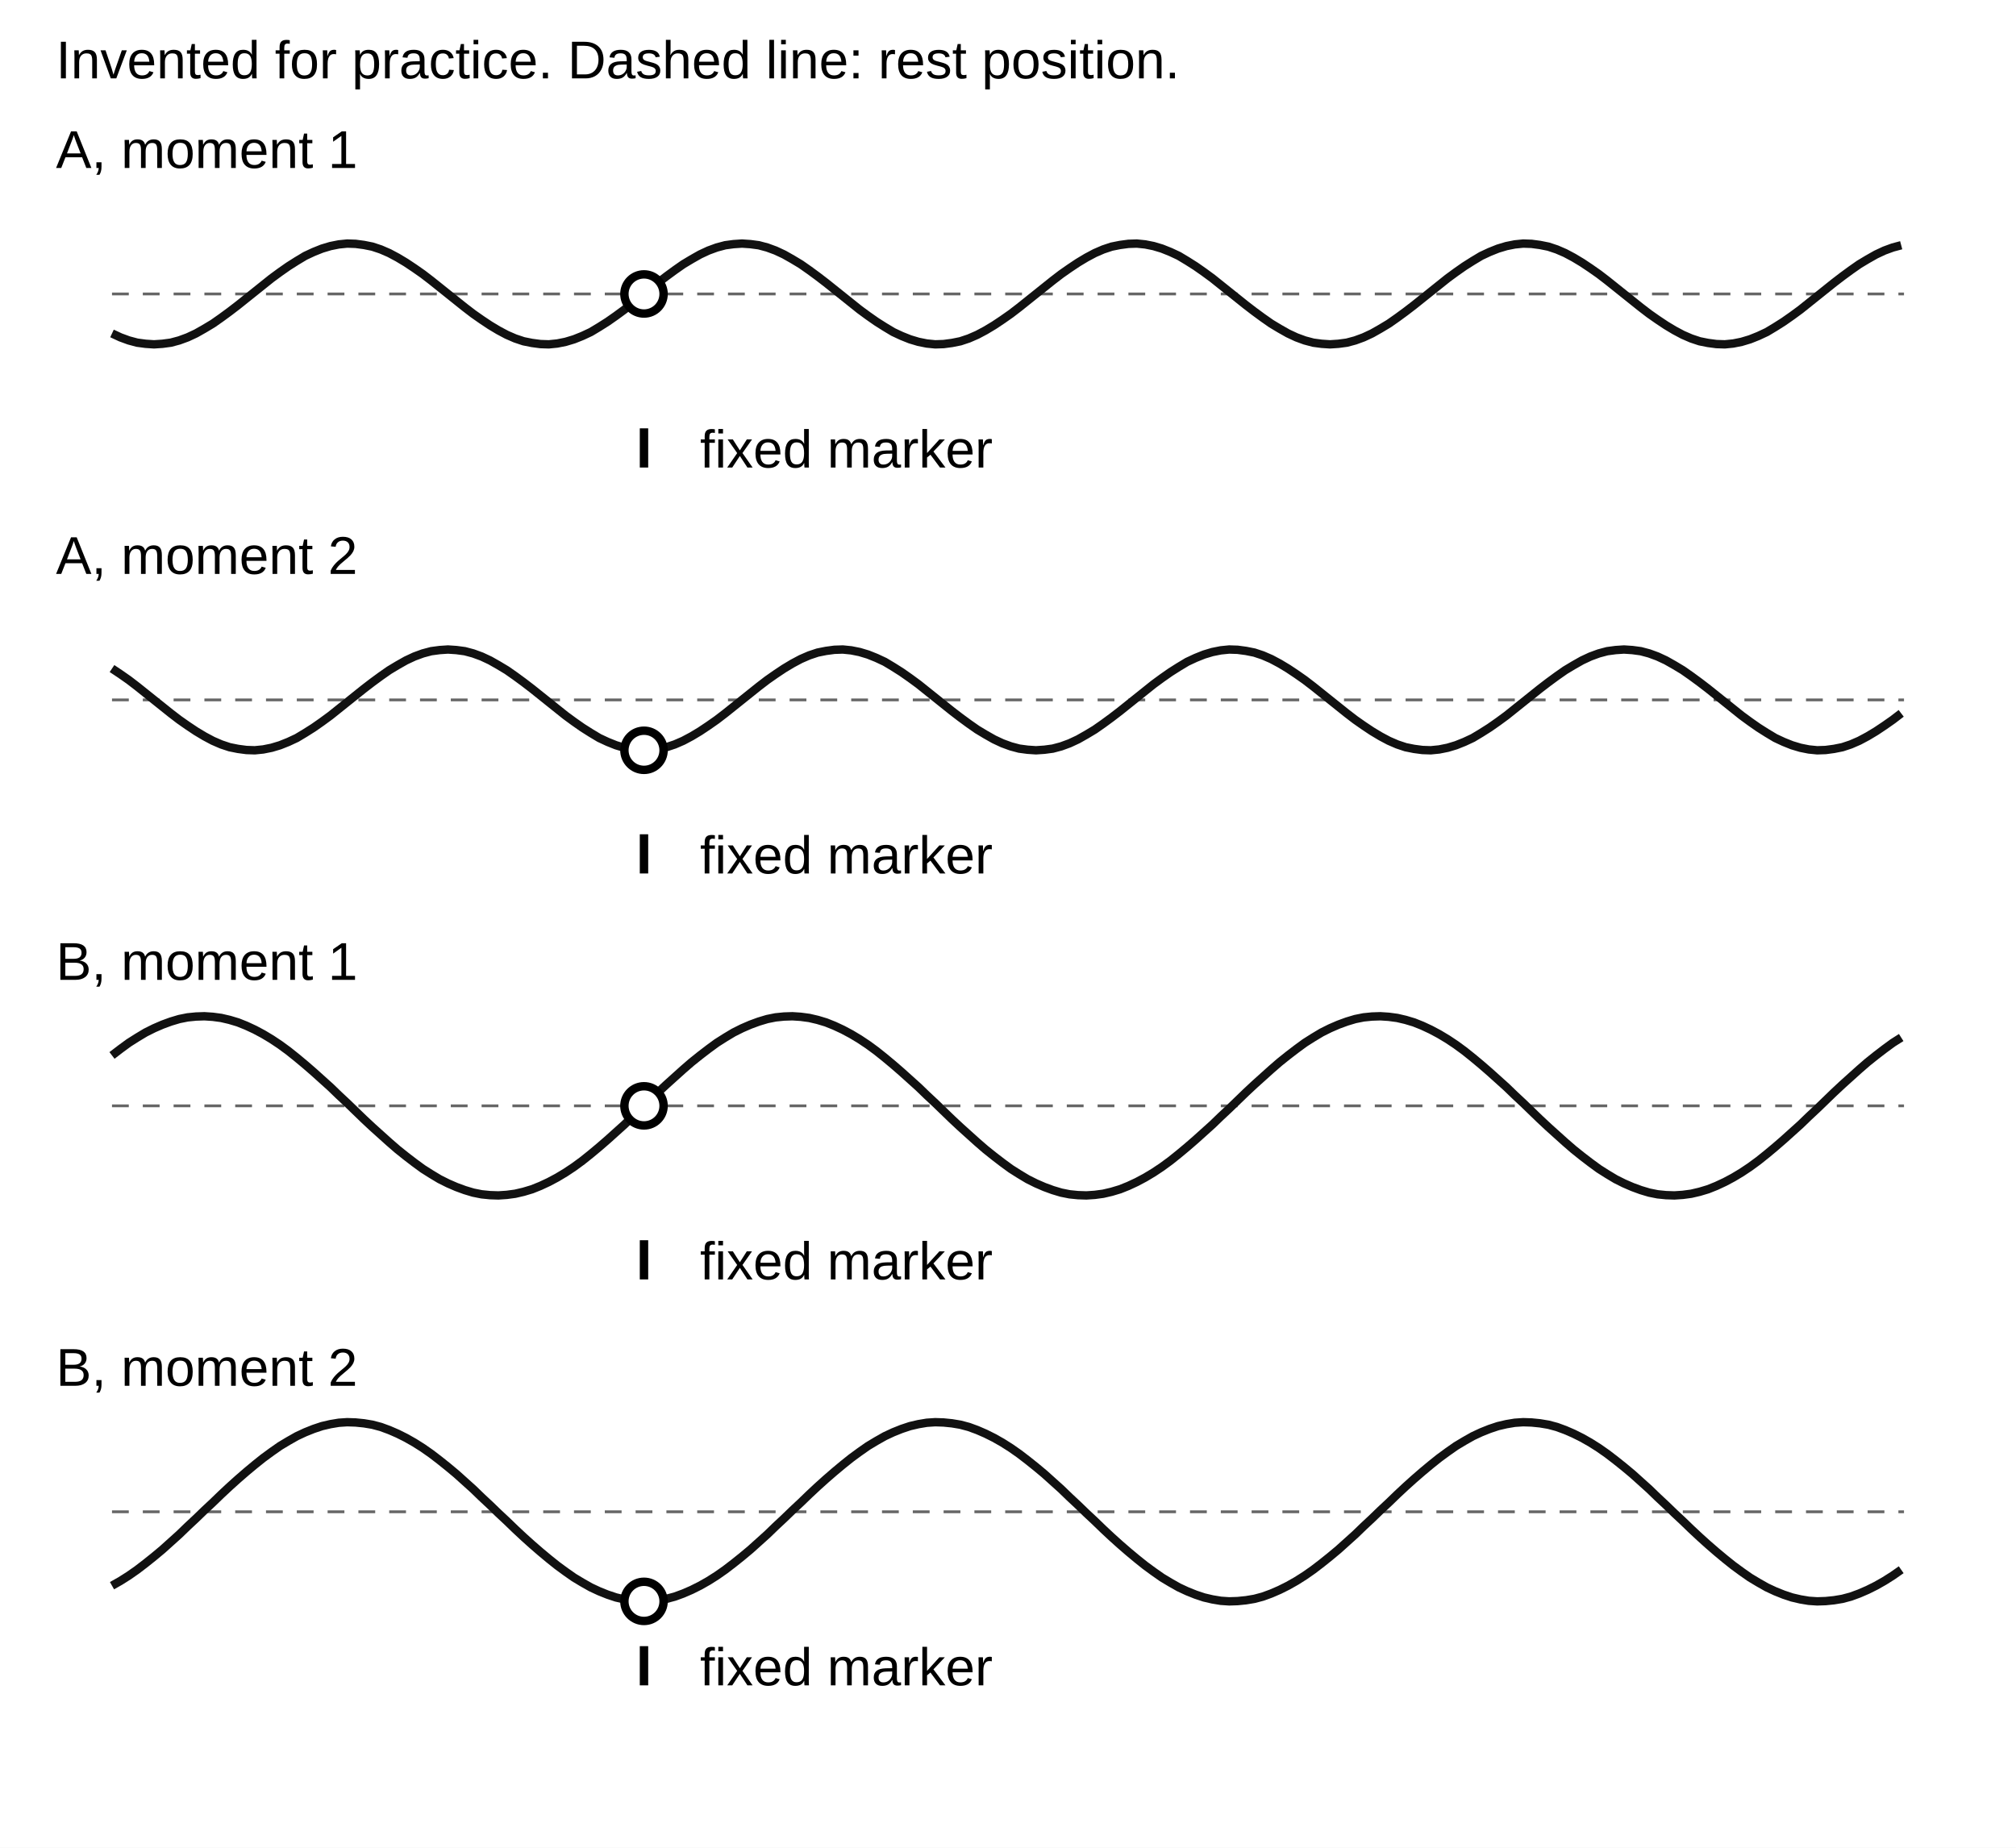
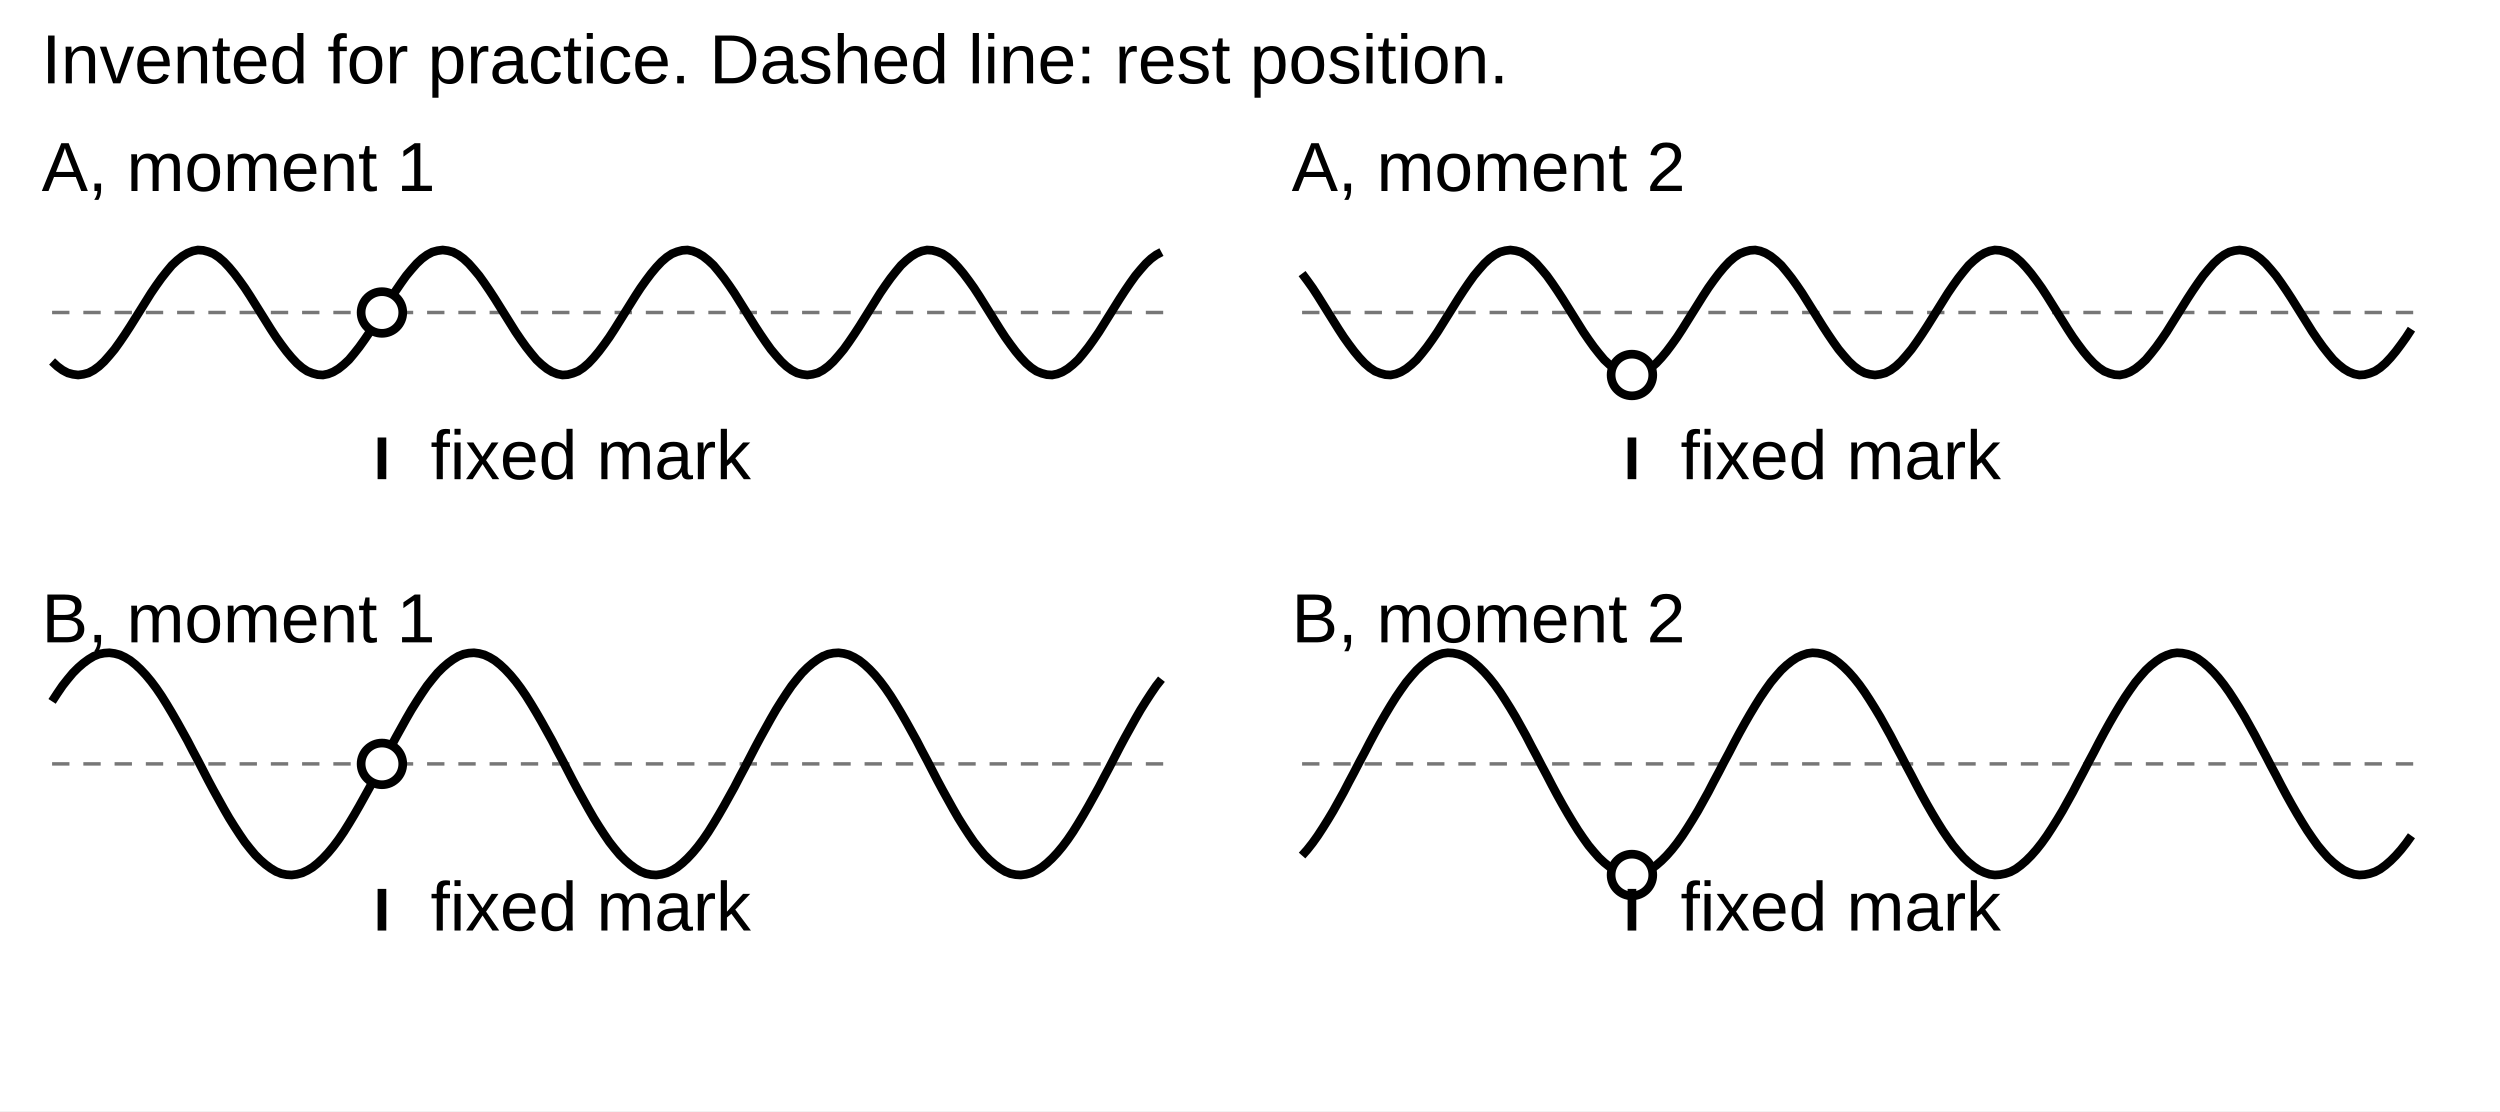
- <svg xmlns="http://www.w3.org/2000/svg" viewBox="0 0 720 660" role="img" aria-label="Original invented observation frames">
+ <svg xmlns="http://www.w3.org/2000/svg" viewBox="0 0 720 320" role="img" aria-label="Original invented observation frames">
  <rect width="100%" height="100%" fill="white" />
-   <g font-family="Arial,sans-serif" font-size="19" fill="black">
-     <text x="20" y="28">Invented for practice. Dashed line: rest position.</text>
-     <text x="20" y="60">A, moment 1</text>
-     <line x1="40" y1="105" x2="680" y2="105" stroke="#666" stroke-dasharray="6 5" />
-     <polyline points="40.0,119.1 43.0,120.5 46.0,121.6 49.0,122.4 52.0,122.8 55.0,123.0 58.0,122.8 61.0,122.4 64.0,121.6 67.0,120.5 70.0,119.1 73.0,117.4 76.0,115.6 79.0,113.5 82.0,111.3 85.0,109.0 88.0,106.6 91.0,104.2 94.0,101.8 97.0,99.4 100.0,97.2 103.0,95.1 106.0,93.2 109.0,91.4 112.0,90.0 115.0,88.8 118.0,87.9 121.0,87.3 124.0,87.0 127.0,87.1 130.0,87.5 133.0,88.1 136.0,89.1 139.0,90.4 142.0,92.0 145.0,93.8 148.0,95.8 151.0,97.9 154.0,100.2 157.0,102.6 160.0,105.0 163.0,107.4 166.0,109.8 169.0,112.1 172.0,114.2 175.0,116.2 178.0,118.0 181.0,119.6 184.0,120.9 187.0,121.9 190.0,122.5 193.0,122.9 196.0,123.0 199.0,122.7 202.0,122.1 205.0,121.2 208.0,120.0 211.0,118.6 214.0,116.8 217.0,114.9 220.0,112.8 223.0,110.6 226.0,108.2 229.0,105.8 232.0,103.4 235.0,101.0 238.0,98.7 241.0,96.5 244.0,94.4 247.0,92.6 250.0,90.9 253.0,89.5 256.0,88.4 259.0,87.6 262.0,87.2 265.0,87.0 268.0,87.2 271.0,87.6 274.0,88.4 277.0,89.5 280.0,90.9 283.0,92.6 286.0,94.4 289.0,96.5 292.0,98.7 295.0,101.0 298.0,103.4 301.0,105.8 304.0,108.2 307.0,110.6 310.0,112.8 313.0,114.9 316.0,116.8 319.0,118.6 322.0,120.0 325.0,121.2 328.0,122.1 331.0,122.7 334.0,123.0 337.0,122.9 340.0,122.5 343.0,121.9 346.0,120.9 349.0,119.6 352.0,118.0 355.0,116.2 358.0,114.2 361.0,112.1 364.0,109.8 367.0,107.4 370.0,105.0 373.0,102.6 376.0,100.2 379.0,97.9 382.0,95.8 385.0,93.8 388.0,92.0 391.0,90.4 394.0,89.1 397.0,88.1 400.0,87.5 403.0,87.1 406.0,87.0 409.0,87.3 412.0,87.9 415.0,88.8 418.0,90.0 421.0,91.4 424.0,93.2 427.0,95.1 430.0,97.2 433.0,99.4 436.0,101.8 439.0,104.2 442.0,106.6 445.0,109.0 448.0,111.3 451.0,113.5 454.0,115.6 457.0,117.4 460.0,119.1 463.0,120.5 466.0,121.6 469.0,122.4 472.0,122.8 475.0,123.0 478.0,122.8 481.0,122.4 484.0,121.6 487.0,120.5 490.0,119.1 493.0,117.4 496.0,115.6 499.0,113.5 502.0,111.3 505.0,109.0 508.0,106.6 511.0,104.2 514.0,101.8 517.0,99.4 520.0,97.2 523.0,95.1 526.0,93.2 529.0,91.4 532.0,90.0 535.0,88.8 538.0,87.9 541.0,87.3 544.0,87.0 547.0,87.1 550.0,87.5 553.0,88.1 556.0,89.1 559.0,90.4 562.0,92.0 565.0,93.8 568.0,95.8 571.0,97.9 574.0,100.2 577.0,102.6 580.0,105.0 583.0,107.4 586.0,109.8 589.0,112.1 592.0,114.2 595.0,116.2 598.0,118.0 601.0,119.6 604.0,120.9 607.0,121.9 610.0,122.5 613.0,122.9 616.0,123.0 619.0,122.7 622.0,122.1 625.0,121.2 628.0,120.0 631.0,118.6 634.0,116.8 637.0,114.9 640.0,112.8 643.0,110.6 646.0,108.2 649.0,105.8 652.0,103.4 655.0,101.0 658.0,98.7 661.0,96.5 664.0,94.4 667.0,92.6 670.0,90.9 673.0,89.5 676.0,88.4 679.0,87.6" fill="none" stroke="#111" stroke-width="3" />
-     <circle cx="230" cy="105.0" r="7" fill="white" stroke="black" stroke-width="3" />
-     <line x1="230" y1="153" x2="230" y2="167" stroke="black" stroke-width="3" />
-     <text x="250" y="167">fixed marker</text>
-     <text x="20" y="205">A, moment 2</text>
-     <line x1="40" y1="250" x2="680" y2="250" stroke="#666" stroke-dasharray="6 5" />
-     <polyline points="40.0,238.8 43.0,240.8 46.0,242.9 49.0,245.2 52.0,247.6 55.0,250.0 58.0,252.4 61.0,254.8 64.0,257.1 67.0,259.2 70.0,261.2 73.0,263.0 76.0,264.6 79.0,265.9 82.0,266.9 85.0,267.5 88.0,267.9 91.0,268.0 94.0,267.7 97.0,267.1 100.0,266.2 103.0,265.0 106.0,263.6 109.0,261.8 112.0,259.9 115.0,257.8 118.0,255.6 121.0,253.2 124.0,250.8 127.0,248.4 130.0,246.0 133.0,243.7 136.0,241.5 139.0,239.4 142.0,237.6 145.0,235.9 148.0,234.5 151.0,233.4 154.0,232.6 157.0,232.2 160.0,232.0 163.0,232.2 166.0,232.6 169.0,233.4 172.0,234.5 175.0,235.9 178.0,237.6 181.0,239.4 184.0,241.5 187.0,243.7 190.0,246.0 193.0,248.4 196.0,250.8 199.0,253.2 202.0,255.6 205.0,257.8 208.0,259.9 211.0,261.8 214.0,263.6 217.0,265.0 220.0,266.2 223.0,267.1 226.0,267.7 229.0,268.0 232.0,267.9 235.0,267.5 238.0,266.9 241.0,265.9 244.0,264.6 247.0,263.0 250.0,261.2 253.0,259.2 256.0,257.1 259.0,254.8 262.0,252.4 265.0,250.0 268.0,247.6 271.0,245.2 274.0,242.9 277.0,240.8 280.0,238.8 283.0,237.0 286.0,235.4 289.0,234.1 292.0,233.1 295.0,232.5 298.0,232.1 301.0,232.0 304.0,232.3 307.0,232.9 310.0,233.8 313.0,235.0 316.0,236.4 319.0,238.2 322.0,240.1 325.0,242.2 328.0,244.4 331.0,246.8 334.0,249.2 337.0,251.6 340.0,254.0 343.0,256.3 346.0,258.5 349.0,260.6 352.0,262.4 355.0,264.1 358.0,265.5 361.0,266.6 364.0,267.4 367.0,267.8 370.0,268.0 373.0,267.8 376.0,267.4 379.0,266.6 382.0,265.5 385.0,264.1 388.0,262.4 391.0,260.6 394.0,258.5 397.0,256.3 400.0,254.0 403.0,251.6 406.0,249.2 409.0,246.8 412.0,244.4 415.0,242.2 418.0,240.1 421.0,238.2 424.0,236.4 427.0,235.0 430.0,233.8 433.0,232.9 436.0,232.3 439.0,232.0 442.0,232.1 445.0,232.5 448.0,233.1 451.0,234.1 454.0,235.4 457.0,237.0 460.0,238.8 463.0,240.8 466.0,242.9 469.0,245.2 472.0,247.6 475.0,250.0 478.0,252.4 481.0,254.8 484.0,257.1 487.0,259.2 490.0,261.2 493.0,263.0 496.0,264.6 499.0,265.9 502.0,266.9 505.0,267.5 508.0,267.9 511.0,268.0 514.0,267.7 517.0,267.1 520.0,266.2 523.0,265.0 526.0,263.6 529.0,261.8 532.0,259.9 535.0,257.8 538.0,255.6 541.0,253.2 544.0,250.8 547.0,248.4 550.0,246.0 553.0,243.7 556.0,241.5 559.0,239.4 562.0,237.6 565.0,235.9 568.0,234.5 571.0,233.4 574.0,232.6 577.0,232.2 580.0,232.0 583.0,232.2 586.0,232.6 589.0,233.4 592.0,234.5 595.0,235.9 598.0,237.6 601.0,239.4 604.0,241.5 607.0,243.7 610.0,246.0 613.0,248.4 616.0,250.8 619.0,253.2 622.0,255.6 625.0,257.8 628.0,259.9 631.0,261.8 634.0,263.6 637.0,265.0 640.0,266.2 643.0,267.1 646.0,267.7 649.0,268.0 652.0,267.9 655.0,267.5 658.0,266.9 661.0,265.9 664.0,264.6 667.0,263.0 670.0,261.2 673.0,259.2 676.0,257.1 679.0,254.8" fill="none" stroke="#111" stroke-width="3" />
-     <circle cx="230" cy="268.0" r="7" fill="white" stroke="black" stroke-width="3" />
-     <line x1="230" y1="298" x2="230" y2="312" stroke="black" stroke-width="3" />
-     <text x="250" y="312">fixed marker</text>
-     <text x="20" y="350">B, moment 1</text>
-     <line x1="40" y1="395" x2="680" y2="395" stroke="#666" stroke-dasharray="6 5" />
-     <polyline points="40.0,377.0 43.0,374.7 46.0,372.5 49.0,370.6 52.0,368.8 55.0,367.3 58.0,366.0 61.0,364.9 64.0,364.0 67.0,363.4 70.0,363.1 73.0,363.0 76.0,363.2 79.0,363.6 82.0,364.3 85.0,365.2 88.0,366.4 91.0,367.8 94.0,369.4 97.0,371.2 100.0,373.2 103.0,375.4 106.0,377.8 109.0,380.3 112.0,382.9 115.0,385.6 118.0,388.3 121.0,391.2 124.0,394.0 127.0,396.9 130.0,399.8 133.0,402.6 136.0,405.3 139.0,408.0 142.0,410.6 145.0,413.0 148.0,415.3 151.0,417.5 154.0,419.4 157.0,421.2 160.0,422.7 163.0,424.0 166.0,425.1 169.0,426.0 172.0,426.6 175.0,426.9 178.0,427.0 181.0,426.8 184.0,426.4 187.0,425.7 190.0,424.8 193.0,423.6 196.0,422.2 199.0,420.6 202.0,418.8 205.0,416.8 208.0,414.6 211.0,412.2 214.0,409.7 217.0,407.1 220.0,404.4 223.0,401.7 226.0,398.8 229.0,396.0 232.0,393.1 235.0,390.2 238.0,387.4 241.0,384.7 244.0,382.0 247.0,379.4 250.0,377.0 253.0,374.7 256.0,372.5 259.0,370.6 262.0,368.8 265.0,367.3 268.0,366.0 271.0,364.9 274.0,364.0 277.0,363.4 280.0,363.1 283.0,363.0 286.0,363.2 289.0,363.6 292.0,364.3 295.0,365.2 298.0,366.4 301.0,367.8 304.0,369.4 307.0,371.2 310.0,373.2 313.0,375.4 316.0,377.8 319.0,380.3 322.0,382.9 325.0,385.6 328.0,388.3 331.0,391.2 334.0,394.0 337.0,396.9 340.0,399.8 343.0,402.6 346.0,405.3 349.0,408.0 352.0,410.6 355.0,413.0 358.0,415.3 361.0,417.5 364.0,419.4 367.0,421.2 370.0,422.7 373.0,424.0 376.0,425.1 379.0,426.0 382.0,426.6 385.0,426.9 388.0,427.0 391.0,426.8 394.0,426.4 397.0,425.7 400.0,424.8 403.0,423.6 406.0,422.2 409.0,420.6 412.0,418.8 415.0,416.8 418.0,414.6 421.0,412.2 424.0,409.7 427.0,407.1 430.0,404.4 433.0,401.7 436.0,398.8 439.0,396.0 442.0,393.1 445.0,390.2 448.0,387.4 451.0,384.7 454.0,382.0 457.0,379.4 460.0,377.0 463.0,374.7 466.0,372.5 469.0,370.6 472.0,368.8 475.0,367.3 478.0,366.0 481.0,364.9 484.0,364.0 487.0,363.4 490.0,363.1 493.0,363.0 496.0,363.2 499.0,363.6 502.0,364.3 505.0,365.2 508.0,366.4 511.0,367.8 514.0,369.4 517.0,371.2 520.0,373.2 523.0,375.4 526.0,377.8 529.0,380.3 532.0,382.9 535.0,385.6 538.0,388.3 541.0,391.2 544.0,394.0 547.0,396.9 550.0,399.8 553.0,402.6 556.0,405.3 559.0,408.0 562.0,410.6 565.0,413.0 568.0,415.3 571.0,417.5 574.0,419.4 577.0,421.2 580.0,422.7 583.0,424.0 586.0,425.1 589.0,426.0 592.0,426.6 595.0,426.9 598.0,427.0 601.0,426.8 604.0,426.4 607.0,425.7 610.0,424.8 613.0,423.6 616.0,422.2 619.0,420.6 622.0,418.8 625.0,416.8 628.0,414.6 631.0,412.2 634.0,409.7 637.0,407.1 640.0,404.4 643.0,401.7 646.0,398.8 649.0,396.0 652.0,393.1 655.0,390.2 658.0,387.4 661.0,384.7 664.0,382.0 667.0,379.4 670.0,377.0 673.0,374.7 676.0,372.5 679.0,370.6" fill="none" stroke="#111" stroke-width="3" />
-     <circle cx="230" cy="395.0" r="7" fill="white" stroke="black" stroke-width="3" />
-     <line x1="230" y1="443" x2="230" y2="457" stroke="black" stroke-width="3" />
-     <text x="250" y="457">fixed marker</text>
-     <text x="20" y="495">B, moment 2</text>
-     <line x1="40" y1="540" x2="680" y2="540" stroke="#666" stroke-dasharray="6 5" />
-     <polyline points="40.0,566.4 43.0,564.7 46.0,562.8 49.0,560.7 52.0,558.4 55.0,556.0 58.0,553.5 61.0,550.8 64.0,548.1 67.0,545.2 70.0,542.4 73.0,539.5 76.0,536.7 79.0,533.8 82.0,531.0 85.0,528.3 88.0,525.7 91.0,523.2 94.0,520.8 97.0,518.6 100.0,516.5 103.0,514.7 106.0,513.0 109.0,511.6 112.0,510.4 115.0,509.4 118.0,508.7 121.0,508.2 124.0,508.0 127.0,508.1 130.0,508.4 133.0,508.9 136.0,509.7 139.0,510.8 142.0,512.1 145.0,513.6 148.0,515.3 151.0,517.2 154.0,519.3 157.0,521.6 160.0,524.0 163.0,526.5 166.0,529.2 169.0,531.9 172.0,534.8 175.0,537.6 178.0,540.5 181.0,543.3 184.0,546.2 187.0,549.0 190.0,551.7 193.0,554.3 196.0,556.8 199.0,559.2 202.0,561.4 205.0,563.5 208.0,565.3 211.0,567.0 214.0,568.4 217.0,569.6 220.0,570.6 223.0,571.3 226.0,571.8 229.0,572.0 232.0,571.9 235.0,571.6 238.0,571.1 241.0,570.3 244.0,569.2 247.0,567.9 250.0,566.4 253.0,564.7 256.0,562.8 259.0,560.7 262.0,558.4 265.0,556.0 268.0,553.5 271.0,550.8 274.0,548.1 277.0,545.2 280.0,542.4 283.0,539.5 286.0,536.7 289.0,533.8 292.0,531.0 295.0,528.3 298.0,525.7 301.0,523.2 304.0,520.8 307.0,518.6 310.0,516.5 313.0,514.7 316.0,513.0 319.0,511.6 322.0,510.4 325.0,509.4 328.0,508.7 331.0,508.2 334.0,508.0 337.0,508.1 340.0,508.4 343.0,508.9 346.0,509.7 349.0,510.8 352.0,512.1 355.0,513.6 358.0,515.3 361.0,517.2 364.0,519.3 367.0,521.6 370.0,524.0 373.0,526.5 376.0,529.2 379.0,531.9 382.0,534.8 385.0,537.6 388.0,540.5 391.0,543.3 394.0,546.2 397.0,549.0 400.0,551.7 403.0,554.3 406.0,556.8 409.0,559.2 412.0,561.4 415.0,563.5 418.0,565.3 421.0,567.0 424.0,568.4 427.0,569.6 430.0,570.6 433.0,571.3 436.0,571.8 439.0,572.0 442.0,571.9 445.0,571.6 448.0,571.1 451.0,570.3 454.0,569.2 457.0,567.9 460.0,566.4 463.0,564.7 466.0,562.8 469.0,560.7 472.0,558.4 475.0,556.0 478.0,553.5 481.0,550.8 484.0,548.1 487.0,545.2 490.0,542.4 493.0,539.5 496.0,536.7 499.0,533.8 502.0,531.0 505.0,528.3 508.0,525.7 511.0,523.2 514.0,520.8 517.0,518.6 520.0,516.5 523.0,514.7 526.0,513.0 529.0,511.6 532.0,510.4 535.0,509.4 538.0,508.7 541.0,508.2 544.0,508.0 547.0,508.1 550.0,508.4 553.0,508.9 556.0,509.7 559.0,510.8 562.0,512.1 565.0,513.6 568.0,515.3 571.0,517.2 574.0,519.3 577.0,521.6 580.0,524.0 583.0,526.5 586.0,529.2 589.0,531.9 592.0,534.8 595.0,537.6 598.0,540.5 601.0,543.3 604.0,546.2 607.0,549.0 610.0,551.7 613.0,554.3 616.0,556.8 619.0,559.2 622.0,561.4 625.0,563.5 628.0,565.3 631.0,567.0 634.0,568.4 637.0,569.6 640.0,570.6 643.0,571.3 646.0,571.8 649.0,572.0 652.0,571.9 655.0,571.6 658.0,571.1 661.0,570.3 664.0,569.2 667.0,567.9 670.0,566.4 673.0,564.7 676.0,562.8 679.0,560.7" fill="none" stroke="#111" stroke-width="3" />
-     <circle cx="230" cy="572.0" r="7" fill="white" stroke="black" stroke-width="3" />
-     <line x1="230" y1="588" x2="230" y2="602" stroke="black" stroke-width="3" />
-     <text x="250" y="602">fixed marker</text>
+   <g font-family="Arial,sans-serif" font-size="20" fill="black">
+     <text x="12" y="24">Invented for practice. Dashed line: rest position.</text>
+     <text x="12" y="55">A, moment 1</text>
+     <line x1="15" y1="90" x2="335" y2="90" stroke="#777" stroke-dasharray="5 4" />
+     <polyline points="15.0,104.1 16.5,105.5 18.0,106.6 19.5,107.4 21.0,107.8 22.5,108.0 24.0,107.8 25.5,107.4 27.0,106.6 28.5,105.5 30.0,104.1 31.5,102.4 33.0,100.6 34.5,98.5 36.0,96.3 37.5,94.0 39.0,91.6 40.5,89.2 42.0,86.8 43.5,84.4 45.0,82.2 46.5,80.1 48.0,78.2 49.5,76.4 51.0,75.0 52.5,73.8 54.0,72.9 55.5,72.3 57.0,72.0 58.5,72.1 60.0,72.5 61.5,73.1 63.0,74.1 64.5,75.4 66.0,77.0 67.5,78.8 69.0,80.8 70.5,82.9 72.0,85.2 73.5,87.6 75.0,90.0 76.5,92.4 78.0,94.8 79.5,97.1 81.0,99.2 82.5,101.2 84.0,103.0 85.5,104.6 87.0,105.9 88.5,106.9 90.0,107.5 91.5,107.9 93.0,108.0 94.5,107.7 96.0,107.1 97.5,106.2 99.0,105.0 100.5,103.6 102.0,101.8 103.5,99.9 105.0,97.8 106.5,95.6 108.0,93.2 109.5,90.8 111.0,88.4 112.5,86.0 114.0,83.7 115.5,81.5 117.0,79.4 118.5,77.6 120.0,75.9 121.5,74.5 123.0,73.4 124.5,72.6 126.0,72.2 127.5,72.0 129.0,72.2 130.5,72.6 132.0,73.4 133.5,74.5 135.0,75.9 136.5,77.6 138.0,79.4 139.5,81.5 141.0,83.7 142.5,86.0 144.0,88.4 145.5,90.8 147.0,93.2 148.5,95.6 150.0,97.8 151.5,99.9 153.0,101.8 154.5,103.6 156.0,105.0 157.5,106.2 159.0,107.1 160.5,107.7 162.0,108.0 163.5,107.9 165.0,107.5 166.5,106.9 168.0,105.9 169.5,104.6 171.0,103.0 172.5,101.2 174.0,99.2 175.5,97.1 177.0,94.8 178.5,92.4 180.0,90.0 181.5,87.6 183.0,85.2 184.5,82.9 186.0,80.8 187.5,78.8 189.0,77.0 190.5,75.4 192.0,74.1 193.5,73.1 195.0,72.5 196.5,72.1 198.0,72.0 199.5,72.3 201.0,72.9 202.5,73.8 204.0,75.0 205.5,76.4 207.0,78.2 208.5,80.1 210.0,82.2 211.5,84.4 213.0,86.8 214.5,89.2 216.0,91.6 217.5,94.0 219.0,96.3 220.5,98.5 222.0,100.6 223.5,102.4 225.0,104.1 226.5,105.5 228.0,106.6 229.5,107.4 231.0,107.8 232.5,108.0 234.0,107.8 235.5,107.4 237.0,106.6 238.5,105.5 240.0,104.1 241.5,102.4 243.0,100.6 244.5,98.5 246.0,96.3 247.5,94.0 249.0,91.6 250.5,89.2 252.0,86.8 253.5,84.4 255.0,82.2 256.5,80.1 258.0,78.2 259.5,76.4 261.0,75.0 262.5,73.8 264.0,72.9 265.5,72.3 267.0,72.0 268.5,72.1 270.0,72.5 271.5,73.1 273.0,74.1 274.5,75.4 276.0,77.0 277.5,78.8 279.0,80.8 280.5,82.9 282.0,85.2 283.5,87.6 285.0,90.0 286.5,92.4 288.0,94.8 289.5,97.1 291.0,99.2 292.5,101.2 294.0,103.0 295.5,104.6 297.0,105.9 298.5,106.9 300.0,107.5 301.5,107.9 303.0,108.0 304.5,107.7 306.0,107.1 307.5,106.2 309.0,105.0 310.5,103.6 312.0,101.8 313.5,99.9 315.0,97.8 316.5,95.6 318.0,93.2 319.5,90.8 321.0,88.4 322.5,86.0 324.0,83.7 325.5,81.5 327.0,79.4 328.5,77.6 330.0,75.9 331.5,74.5 333.0,73.4 334.5,72.6" fill="none" stroke="black" stroke-width="2.5" />
+     <circle cx="110" cy="90.0" r="6" fill="white" stroke="black" stroke-width="2.5" />
+     <line x1="110" y1="126" x2="110" y2="138" stroke="black" stroke-width="2.5" />
+     <text x="124" y="138">fixed mark</text>
+     <text x="372" y="55">A, moment 2</text>
+     <line x1="375" y1="90" x2="695" y2="90" stroke="#777" stroke-dasharray="5 4" />
+     <polyline points="375.0,78.8 376.5,80.8 378.0,82.9 379.5,85.2 381.0,87.6 382.5,90.0 384.0,92.4 385.5,94.8 387.0,97.1 388.5,99.2 390.0,101.2 391.5,103.0 393.0,104.6 394.5,105.9 396.0,106.9 397.5,107.5 399.0,107.9 400.5,108.0 402.0,107.7 403.5,107.1 405.0,106.2 406.5,105.0 408.0,103.6 409.5,101.8 411.0,99.9 412.5,97.8 414.0,95.6 415.5,93.2 417.0,90.8 418.5,88.4 420.0,86.0 421.5,83.7 423.0,81.5 424.5,79.4 426.0,77.6 427.5,75.9 429.0,74.5 430.5,73.4 432.0,72.6 433.5,72.2 435.0,72.0 436.5,72.2 438.0,72.6 439.5,73.4 441.0,74.5 442.5,75.9 444.0,77.6 445.5,79.4 447.0,81.5 448.5,83.7 450.0,86.0 451.5,88.4 453.0,90.8 454.5,93.2 456.0,95.6 457.5,97.8 459.0,99.9 460.5,101.8 462.0,103.6 463.5,105.0 465.0,106.2 466.5,107.1 468.0,107.7 469.5,108.0 471.0,107.9 472.5,107.5 474.0,106.9 475.5,105.9 477.0,104.6 478.5,103.0 480.0,101.2 481.5,99.2 483.0,97.1 484.5,94.8 486.0,92.4 487.5,90.0 489.0,87.6 490.5,85.2 492.0,82.9 493.5,80.8 495.0,78.8 496.5,77.0 498.0,75.4 499.5,74.1 501.0,73.1 502.5,72.5 504.0,72.1 505.5,72.0 507.0,72.3 508.5,72.9 510.0,73.8 511.5,75.0 513.0,76.4 514.5,78.2 516.0,80.1 517.5,82.2 519.0,84.4 520.5,86.8 522.0,89.2 523.5,91.6 525.0,94.0 526.5,96.3 528.0,98.5 529.5,100.6 531.0,102.4 532.5,104.1 534.0,105.5 535.5,106.6 537.0,107.4 538.5,107.8 540.0,108.0 541.5,107.8 543.0,107.4 544.5,106.6 546.0,105.5 547.5,104.1 549.0,102.4 550.5,100.6 552.0,98.5 553.5,96.3 555.0,94.0 556.5,91.6 558.0,89.2 559.5,86.8 561.0,84.4 562.5,82.2 564.0,80.1 565.5,78.2 567.0,76.4 568.5,75.0 570.0,73.8 571.5,72.9 573.0,72.3 574.5,72.0 576.0,72.1 577.5,72.5 579.0,73.1 580.5,74.1 582.0,75.4 583.5,77.0 585.0,78.8 586.5,80.8 588.0,82.9 589.5,85.2 591.0,87.6 592.5,90.0 594.0,92.4 595.5,94.8 597.0,97.1 598.5,99.2 600.0,101.2 601.5,103.0 603.0,104.6 604.5,105.9 606.0,106.9 607.5,107.5 609.0,107.9 610.5,108.0 612.0,107.7 613.5,107.1 615.0,106.2 616.5,105.0 618.0,103.6 619.5,101.8 621.0,99.9 622.5,97.8 624.0,95.6 625.5,93.2 627.0,90.8 628.5,88.4 630.0,86.0 631.5,83.7 633.0,81.5 634.5,79.4 636.0,77.6 637.5,75.9 639.0,74.5 640.5,73.4 642.0,72.6 643.5,72.2 645.0,72.0 646.5,72.2 648.0,72.6 649.5,73.4 651.0,74.5 652.5,75.9 654.0,77.6 655.5,79.4 657.0,81.5 658.5,83.7 660.0,86.0 661.5,88.4 663.0,90.8 664.5,93.2 666.0,95.6 667.5,97.8 669.0,99.9 670.5,101.8 672.0,103.6 673.5,105.0 675.0,106.2 676.5,107.1 678.0,107.7 679.5,108.0 681.0,107.9 682.5,107.5 684.0,106.9 685.5,105.9 687.0,104.6 688.5,103.0 690.0,101.2 691.5,99.2 693.0,97.1 694.5,94.8" fill="none" stroke="black" stroke-width="2.5" />
+     <circle cx="470" cy="108.0" r="6" fill="white" stroke="black" stroke-width="2.5" />
+     <line x1="470" y1="126" x2="470" y2="138" stroke="black" stroke-width="2.5" />
+     <text x="484" y="138">fixed mark</text>
+     <text x="12" y="185">B, moment 1</text>
+     <line x1="15" y1="220" x2="335" y2="220" stroke="#777" stroke-dasharray="5 4" />
+     <polyline points="15.0,202.0 16.5,199.7 18.0,197.5 19.5,195.6 21.0,193.8 22.5,192.3 24.0,191.0 25.5,189.9 27.0,189.0 28.5,188.4 30.0,188.1 31.5,188.0 33.0,188.2 34.5,188.6 36.0,189.3 37.5,190.2 39.0,191.4 40.5,192.8 42.0,194.4 43.5,196.2 45.0,198.2 46.5,200.4 48.0,202.8 49.5,205.3 51.0,207.9 52.5,210.6 54.0,213.3 55.5,216.2 57.0,219.0 58.5,221.9 60.0,224.8 61.5,227.6 63.0,230.3 64.5,233.0 66.0,235.6 67.5,238.0 69.0,240.3 70.5,242.5 72.0,244.4 73.5,246.2 75.0,247.7 76.5,249.0 78.0,250.1 79.5,251.0 81.0,251.6 82.5,251.9 84.0,252.0 85.5,251.8 87.0,251.4 88.5,250.7 90.0,249.8 91.5,248.6 93.0,247.2 94.5,245.6 96.0,243.8 97.5,241.8 99.0,239.6 100.5,237.2 102.0,234.7 103.5,232.1 105.0,229.4 106.5,226.7 108.0,223.8 109.5,221.0 111.0,218.1 112.5,215.2 114.0,212.4 115.5,209.7 117.0,207.0 118.5,204.4 120.0,202.0 121.5,199.7 123.0,197.5 124.5,195.6 126.0,193.8 127.5,192.3 129.0,191.0 130.5,189.9 132.0,189.0 133.5,188.4 135.0,188.1 136.5,188.0 138.0,188.2 139.5,188.6 141.0,189.3 142.5,190.2 144.0,191.4 145.5,192.8 147.0,194.4 148.5,196.2 150.0,198.2 151.5,200.4 153.0,202.8 154.5,205.3 156.0,207.9 157.5,210.6 159.0,213.3 160.5,216.2 162.0,219.0 163.5,221.9 165.0,224.8 166.5,227.6 168.0,230.3 169.5,233.0 171.0,235.6 172.5,238.0 174.0,240.3 175.5,242.5 177.0,244.4 178.5,246.2 180.0,247.7 181.5,249.0 183.0,250.1 184.5,251.0 186.0,251.6 187.5,251.9 189.0,252.0 190.5,251.8 192.0,251.4 193.5,250.7 195.0,249.8 196.5,248.6 198.0,247.2 199.5,245.6 201.0,243.8 202.5,241.8 204.0,239.6 205.5,237.2 207.0,234.7 208.5,232.1 210.0,229.4 211.5,226.7 213.0,223.8 214.5,221.0 216.0,218.1 217.5,215.2 219.0,212.4 220.5,209.7 222.0,207.0 223.5,204.4 225.0,202.0 226.5,199.7 228.0,197.5 229.5,195.6 231.0,193.8 232.5,192.3 234.0,191.0 235.5,189.9 237.0,189.0 238.5,188.4 240.0,188.1 241.5,188.0 243.0,188.2 244.5,188.6 246.0,189.3 247.5,190.2 249.0,191.4 250.5,192.8 252.0,194.4 253.5,196.2 255.0,198.2 256.5,200.4 258.0,202.8 259.5,205.3 261.0,207.9 262.5,210.6 264.0,213.3 265.5,216.2 267.0,219.0 268.5,221.9 270.0,224.8 271.5,227.6 273.0,230.3 274.5,233.0 276.0,235.6 277.5,238.0 279.0,240.3 280.5,242.5 282.0,244.4 283.5,246.2 285.0,247.7 286.5,249.0 288.0,250.1 289.5,251.0 291.0,251.6 292.5,251.9 294.0,252.0 295.5,251.8 297.0,251.4 298.5,250.7 300.0,249.8 301.5,248.6 303.0,247.2 304.5,245.6 306.0,243.8 307.5,241.8 309.0,239.6 310.5,237.2 312.0,234.7 313.5,232.1 315.0,229.4 316.5,226.7 318.0,223.8 319.5,221.0 321.0,218.1 322.5,215.2 324.0,212.4 325.5,209.7 327.0,207.0 328.5,204.4 330.0,202.0 331.5,199.7 333.0,197.5 334.5,195.6" fill="none" stroke="black" stroke-width="2.5" />
+     <circle cx="110" cy="220.0" r="6" fill="white" stroke="black" stroke-width="2.5" />
+     <line x1="110" y1="256" x2="110" y2="268" stroke="black" stroke-width="2.5" />
+     <text x="124" y="268">fixed mark</text>
+     <text x="372" y="185">B, moment 2</text>
+     <line x1="375" y1="220" x2="695" y2="220" stroke="#777" stroke-dasharray="5 4" />
+     <polyline points="375.0,246.4 376.5,244.7 378.0,242.8 379.5,240.7 381.0,238.4 382.5,236.0 384.0,233.5 385.5,230.8 387.0,228.1 388.5,225.2 390.0,222.4 391.5,219.5 393.0,216.7 394.5,213.8 396.0,211.0 397.5,208.3 399.0,205.7 400.5,203.2 402.0,200.8 403.5,198.6 405.0,196.5 406.5,194.7 408.0,193.0 409.5,191.6 411.0,190.4 412.5,189.4 414.0,188.7 415.5,188.2 417.0,188.0 418.5,188.1 420.0,188.4 421.5,188.9 423.0,189.7 424.5,190.8 426.0,192.1 427.5,193.6 429.0,195.3 430.5,197.2 432.0,199.3 433.5,201.6 435.0,204.0 436.5,206.5 438.0,209.2 439.5,211.9 441.0,214.8 442.5,217.6 444.0,220.5 445.5,223.3 447.0,226.2 448.5,229.0 450.0,231.7 451.5,234.3 453.0,236.8 454.5,239.2 456.0,241.4 457.5,243.5 459.0,245.3 460.5,247.0 462.0,248.4 463.5,249.6 465.0,250.6 466.5,251.3 468.0,251.8 469.5,252.0 471.0,251.9 472.5,251.6 474.0,251.1 475.5,250.3 477.0,249.2 478.5,247.9 480.0,246.4 481.5,244.7 483.0,242.8 484.5,240.7 486.0,238.4 487.5,236.0 489.0,233.5 490.5,230.8 492.0,228.1 493.5,225.2 495.0,222.4 496.5,219.5 498.0,216.7 499.5,213.8 501.0,211.0 502.5,208.3 504.0,205.7 505.5,203.2 507.0,200.8 508.5,198.6 510.0,196.5 511.5,194.7 513.0,193.0 514.5,191.6 516.0,190.4 517.5,189.4 519.0,188.7 520.5,188.2 522.0,188.0 523.5,188.1 525.0,188.4 526.5,188.9 528.0,189.7 529.5,190.8 531.0,192.1 532.5,193.6 534.0,195.3 535.5,197.2 537.0,199.3 538.5,201.6 540.0,204.0 541.5,206.5 543.0,209.2 544.5,211.9 546.0,214.8 547.5,217.6 549.0,220.5 550.5,223.3 552.0,226.2 553.5,229.0 555.0,231.7 556.5,234.3 558.0,236.8 559.5,239.2 561.0,241.4 562.5,243.5 564.0,245.3 565.5,247.0 567.0,248.4 568.5,249.6 570.0,250.6 571.5,251.3 573.0,251.8 574.5,252.0 576.0,251.9 577.5,251.6 579.0,251.1 580.5,250.3 582.0,249.2 583.5,247.9 585.0,246.4 586.5,244.7 588.0,242.8 589.5,240.7 591.0,238.4 592.5,236.0 594.0,233.5 595.5,230.8 597.0,228.1 598.5,225.2 600.0,222.4 601.5,219.5 603.0,216.7 604.5,213.8 606.0,211.0 607.5,208.3 609.0,205.7 610.5,203.2 612.0,200.8 613.5,198.6 615.0,196.5 616.5,194.7 618.0,193.0 619.5,191.6 621.0,190.4 622.5,189.4 624.0,188.7 625.5,188.2 627.0,188.0 628.5,188.1 630.0,188.4 631.5,188.9 633.0,189.7 634.5,190.8 636.0,192.1 637.5,193.6 639.0,195.3 640.5,197.2 642.0,199.3 643.5,201.6 645.0,204.0 646.5,206.5 648.0,209.2 649.5,211.9 651.0,214.8 652.5,217.6 654.0,220.5 655.5,223.3 657.0,226.2 658.5,229.0 660.0,231.7 661.5,234.3 663.0,236.8 664.5,239.2 666.0,241.4 667.5,243.5 669.0,245.3 670.5,247.0 672.0,248.4 673.5,249.6 675.0,250.6 676.5,251.3 678.0,251.8 679.5,252.0 681.0,251.9 682.5,251.6 684.0,251.1 685.5,250.3 687.0,249.2 688.5,247.9 690.0,246.4 691.5,244.7 693.0,242.8 694.5,240.7" fill="none" stroke="black" stroke-width="2.5" />
+     <circle cx="470" cy="252.0" r="6" fill="white" stroke="black" stroke-width="2.5" />
+     <line x1="470" y1="256" x2="470" y2="268" stroke="black" stroke-width="2.5" />
+     <text x="484" y="268">fixed mark</text>
  </g>
</svg>
